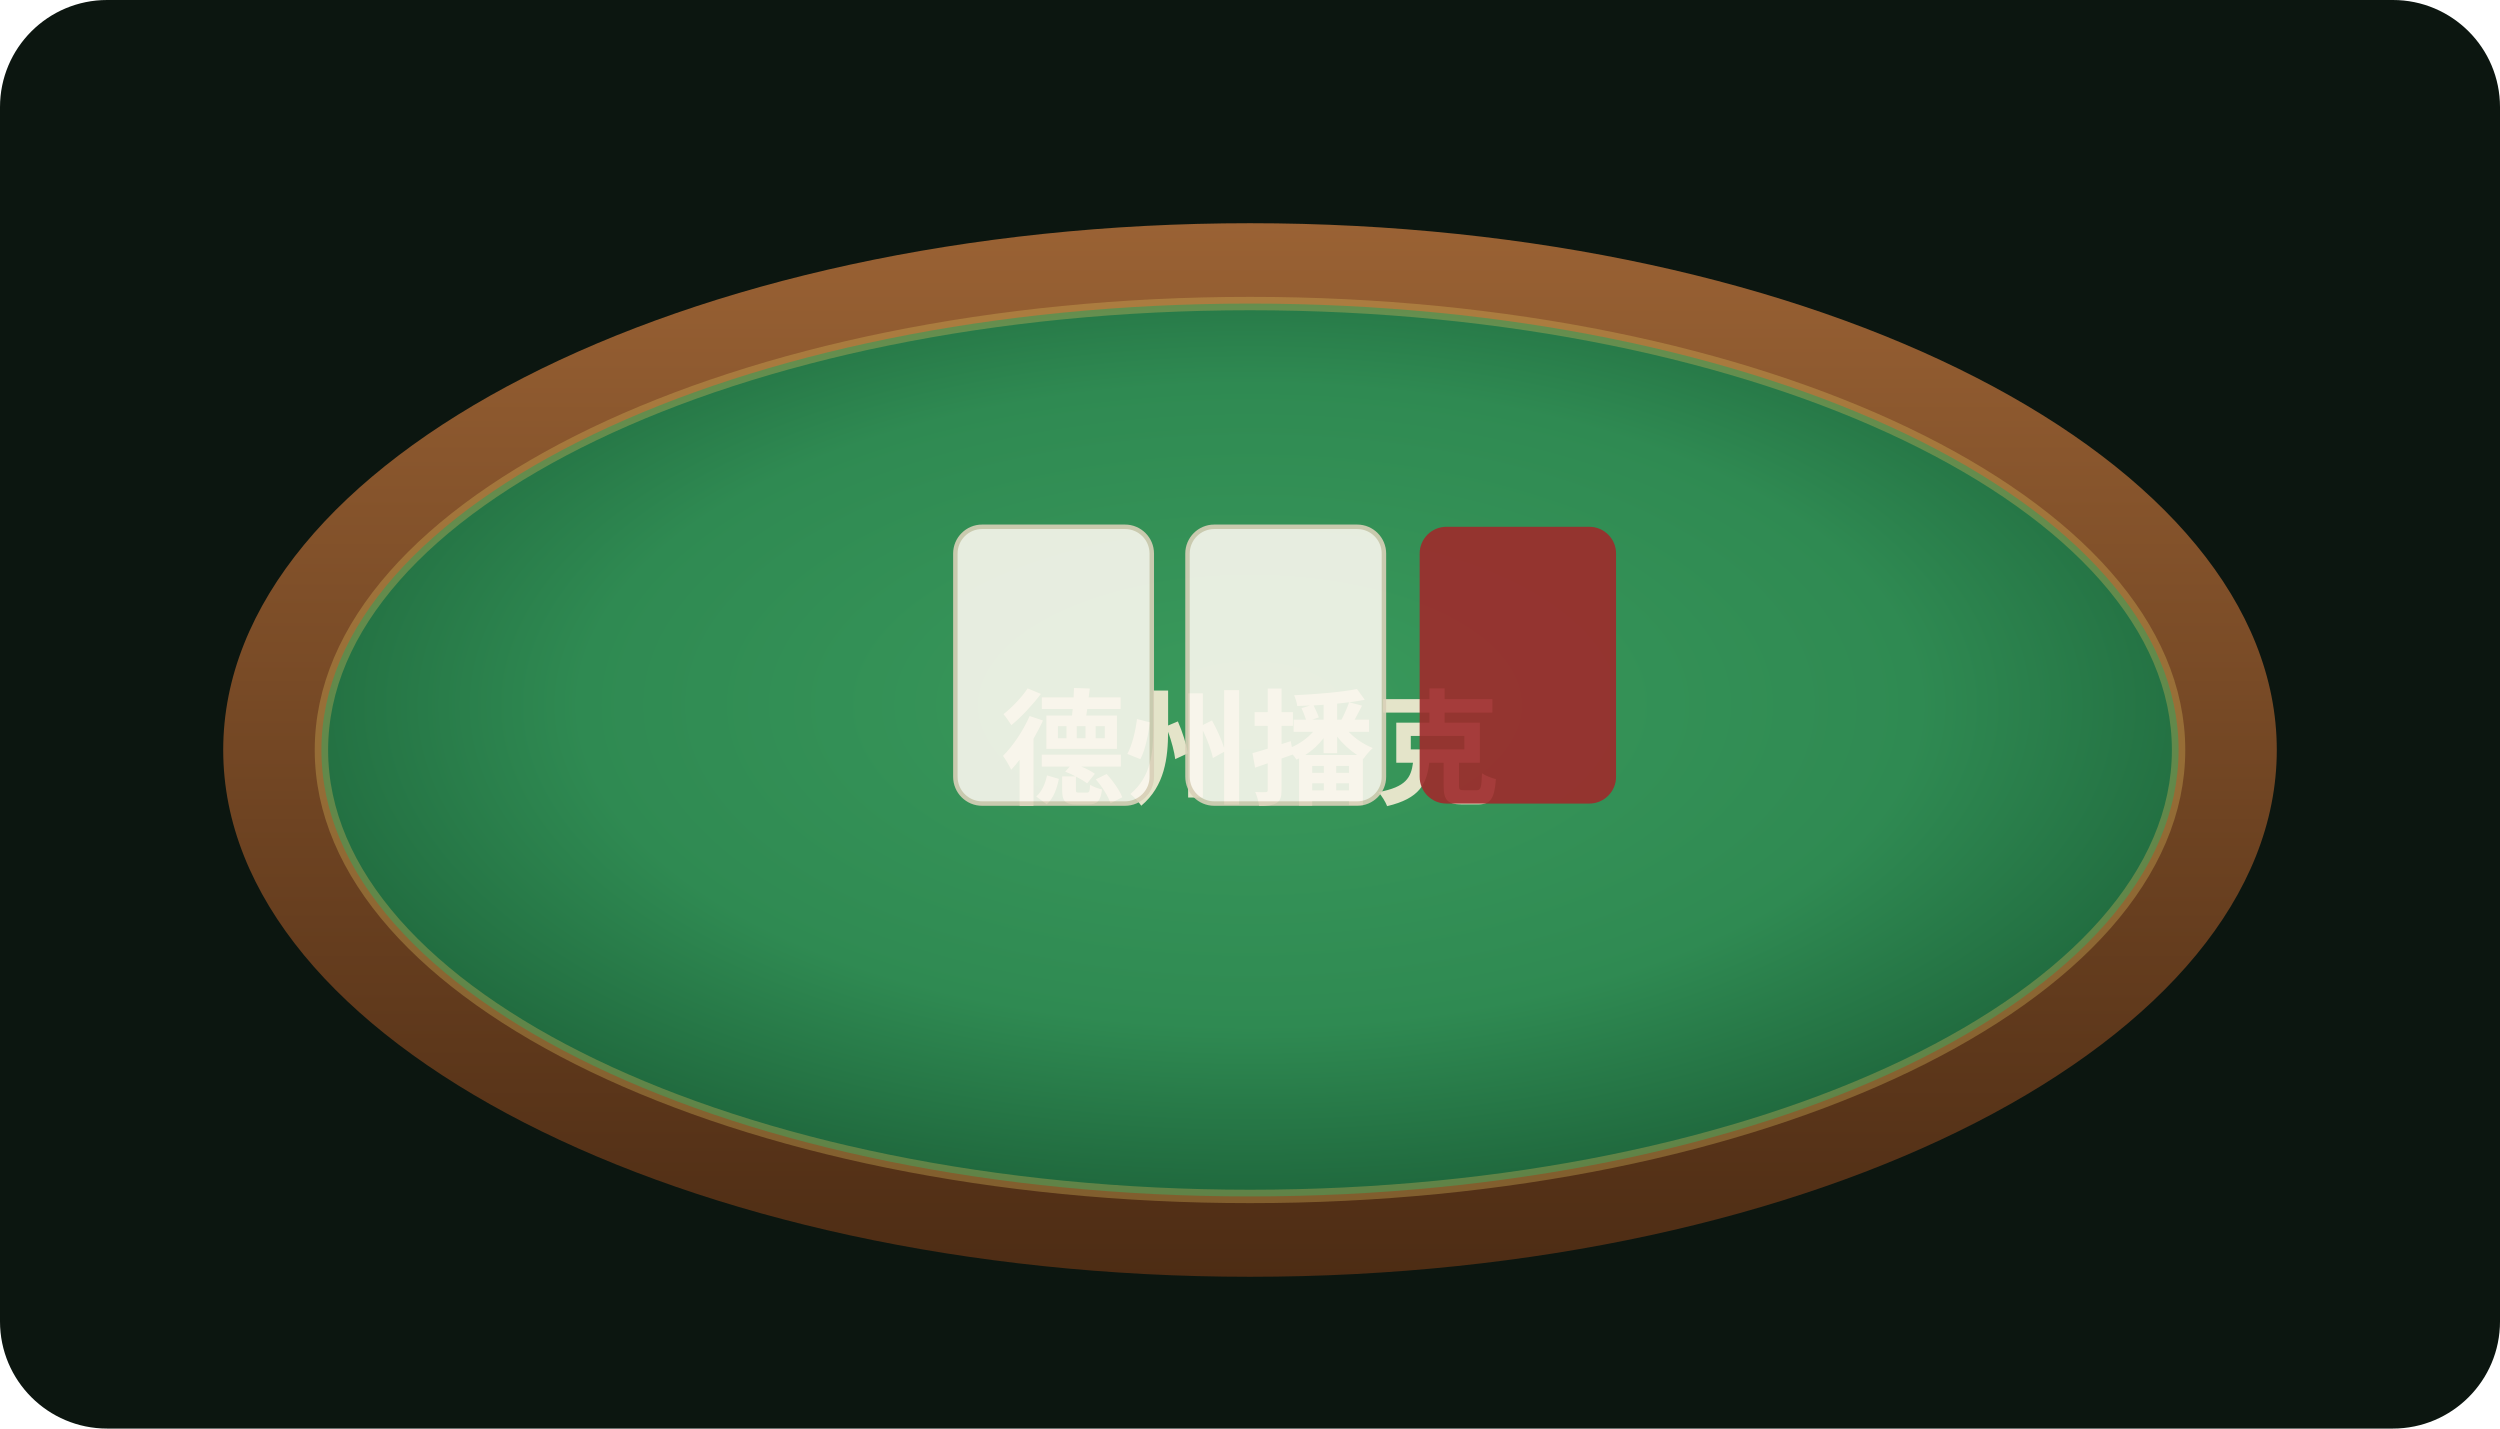
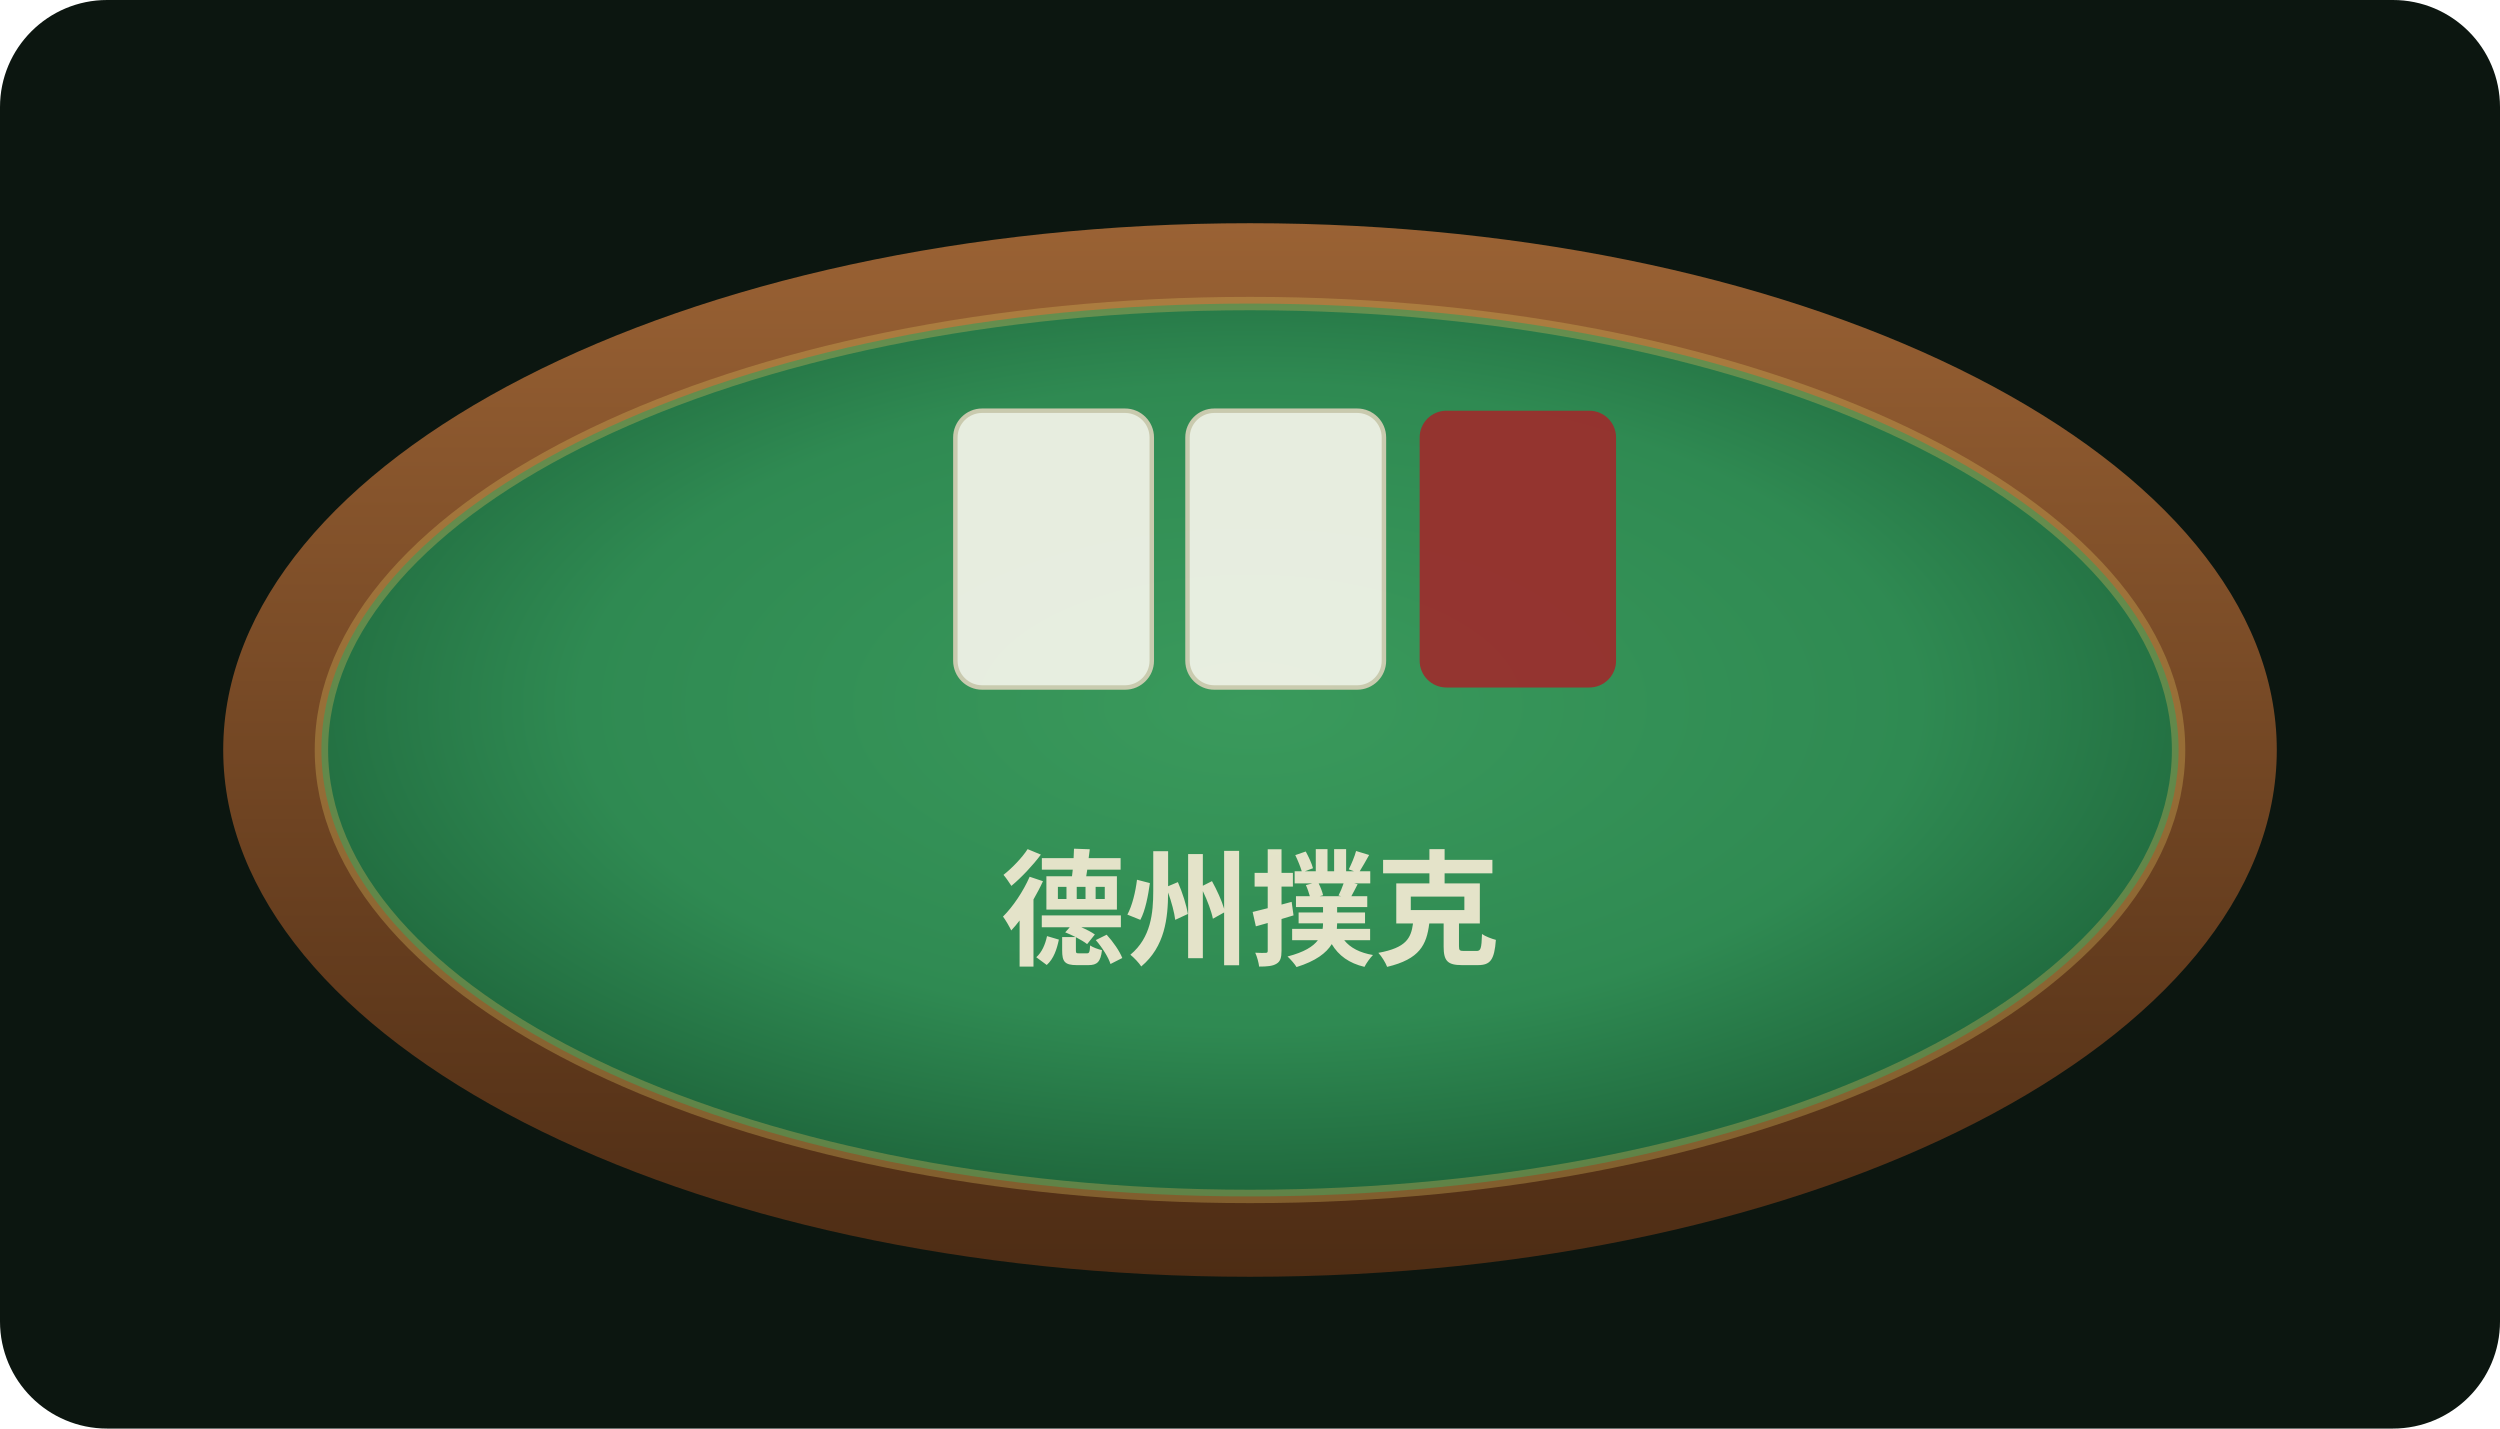
<svg xmlns="http://www.w3.org/2000/svg" width="560" height="320" viewBox="0 0 560 320" role="img" aria-hidden="true">
  <defs>
    <radialGradient id="felt" cx="50%" cy="45%" r="65%">
      <stop offset="0%" stop-color="#3a9a5c" />
      <stop offset="55%" stop-color="#2f8a52" />
      <stop offset="100%" stop-color="#175632" />
    </radialGradient>
    <linearGradient id="rim" x1="0" y1="0" x2="0" y2="1">
      <stop offset="0%" stop-color="#9a6234" />
      <stop offset="100%" stop-color="#4d2c14" />
    </linearGradient>
  </defs>
  <rect width="560" height="320" rx="24" fill="#0c1610" />
  <ellipse cx="280" cy="168" rx="230" ry="118" fill="url(#rim)" />
  <ellipse cx="280" cy="168" rx="208" ry="100" fill="url(#felt)" stroke="rgba(214,180,90,.35)" stroke-width="3" />
-   <text x="280" y="178" text-anchor="middle" font-family="Noto Serif TC, serif" font-size="28" font-weight="700" fill="#f3ead2" opacity=".92">德州播克</text>
  <g opacity=".9">
-     <rect x="214" y="118" width="44" height="62" rx="6" fill="#fbf7ee" stroke="#d9d0b8" />
-     <rect x="266" y="118" width="44" height="62" rx="6" fill="#fbf7ee" stroke="#d9d0b8" />
-     <rect x="318" y="118" width="44" height="62" rx="6" fill="#9e2a2b" />
+     <rect x="214" y="92" width="44" height="62" rx="6" fill="#fbf7ee" stroke="#d9d0b8" />
+     <rect x="266" y="92" width="44" height="62" rx="6" fill="#fbf7ee" stroke="#d9d0b8" />
+     <rect x="318" y="92" width="44" height="62" rx="6" fill="#9e2a2b" />
  </g>
+   <text x="280" y="214" text-anchor="middle" font-family="Noto Serif TC, serif" font-size="28" font-weight="700" fill="#f3ead2" opacity=".92">德州撲克</text>
</svg>
